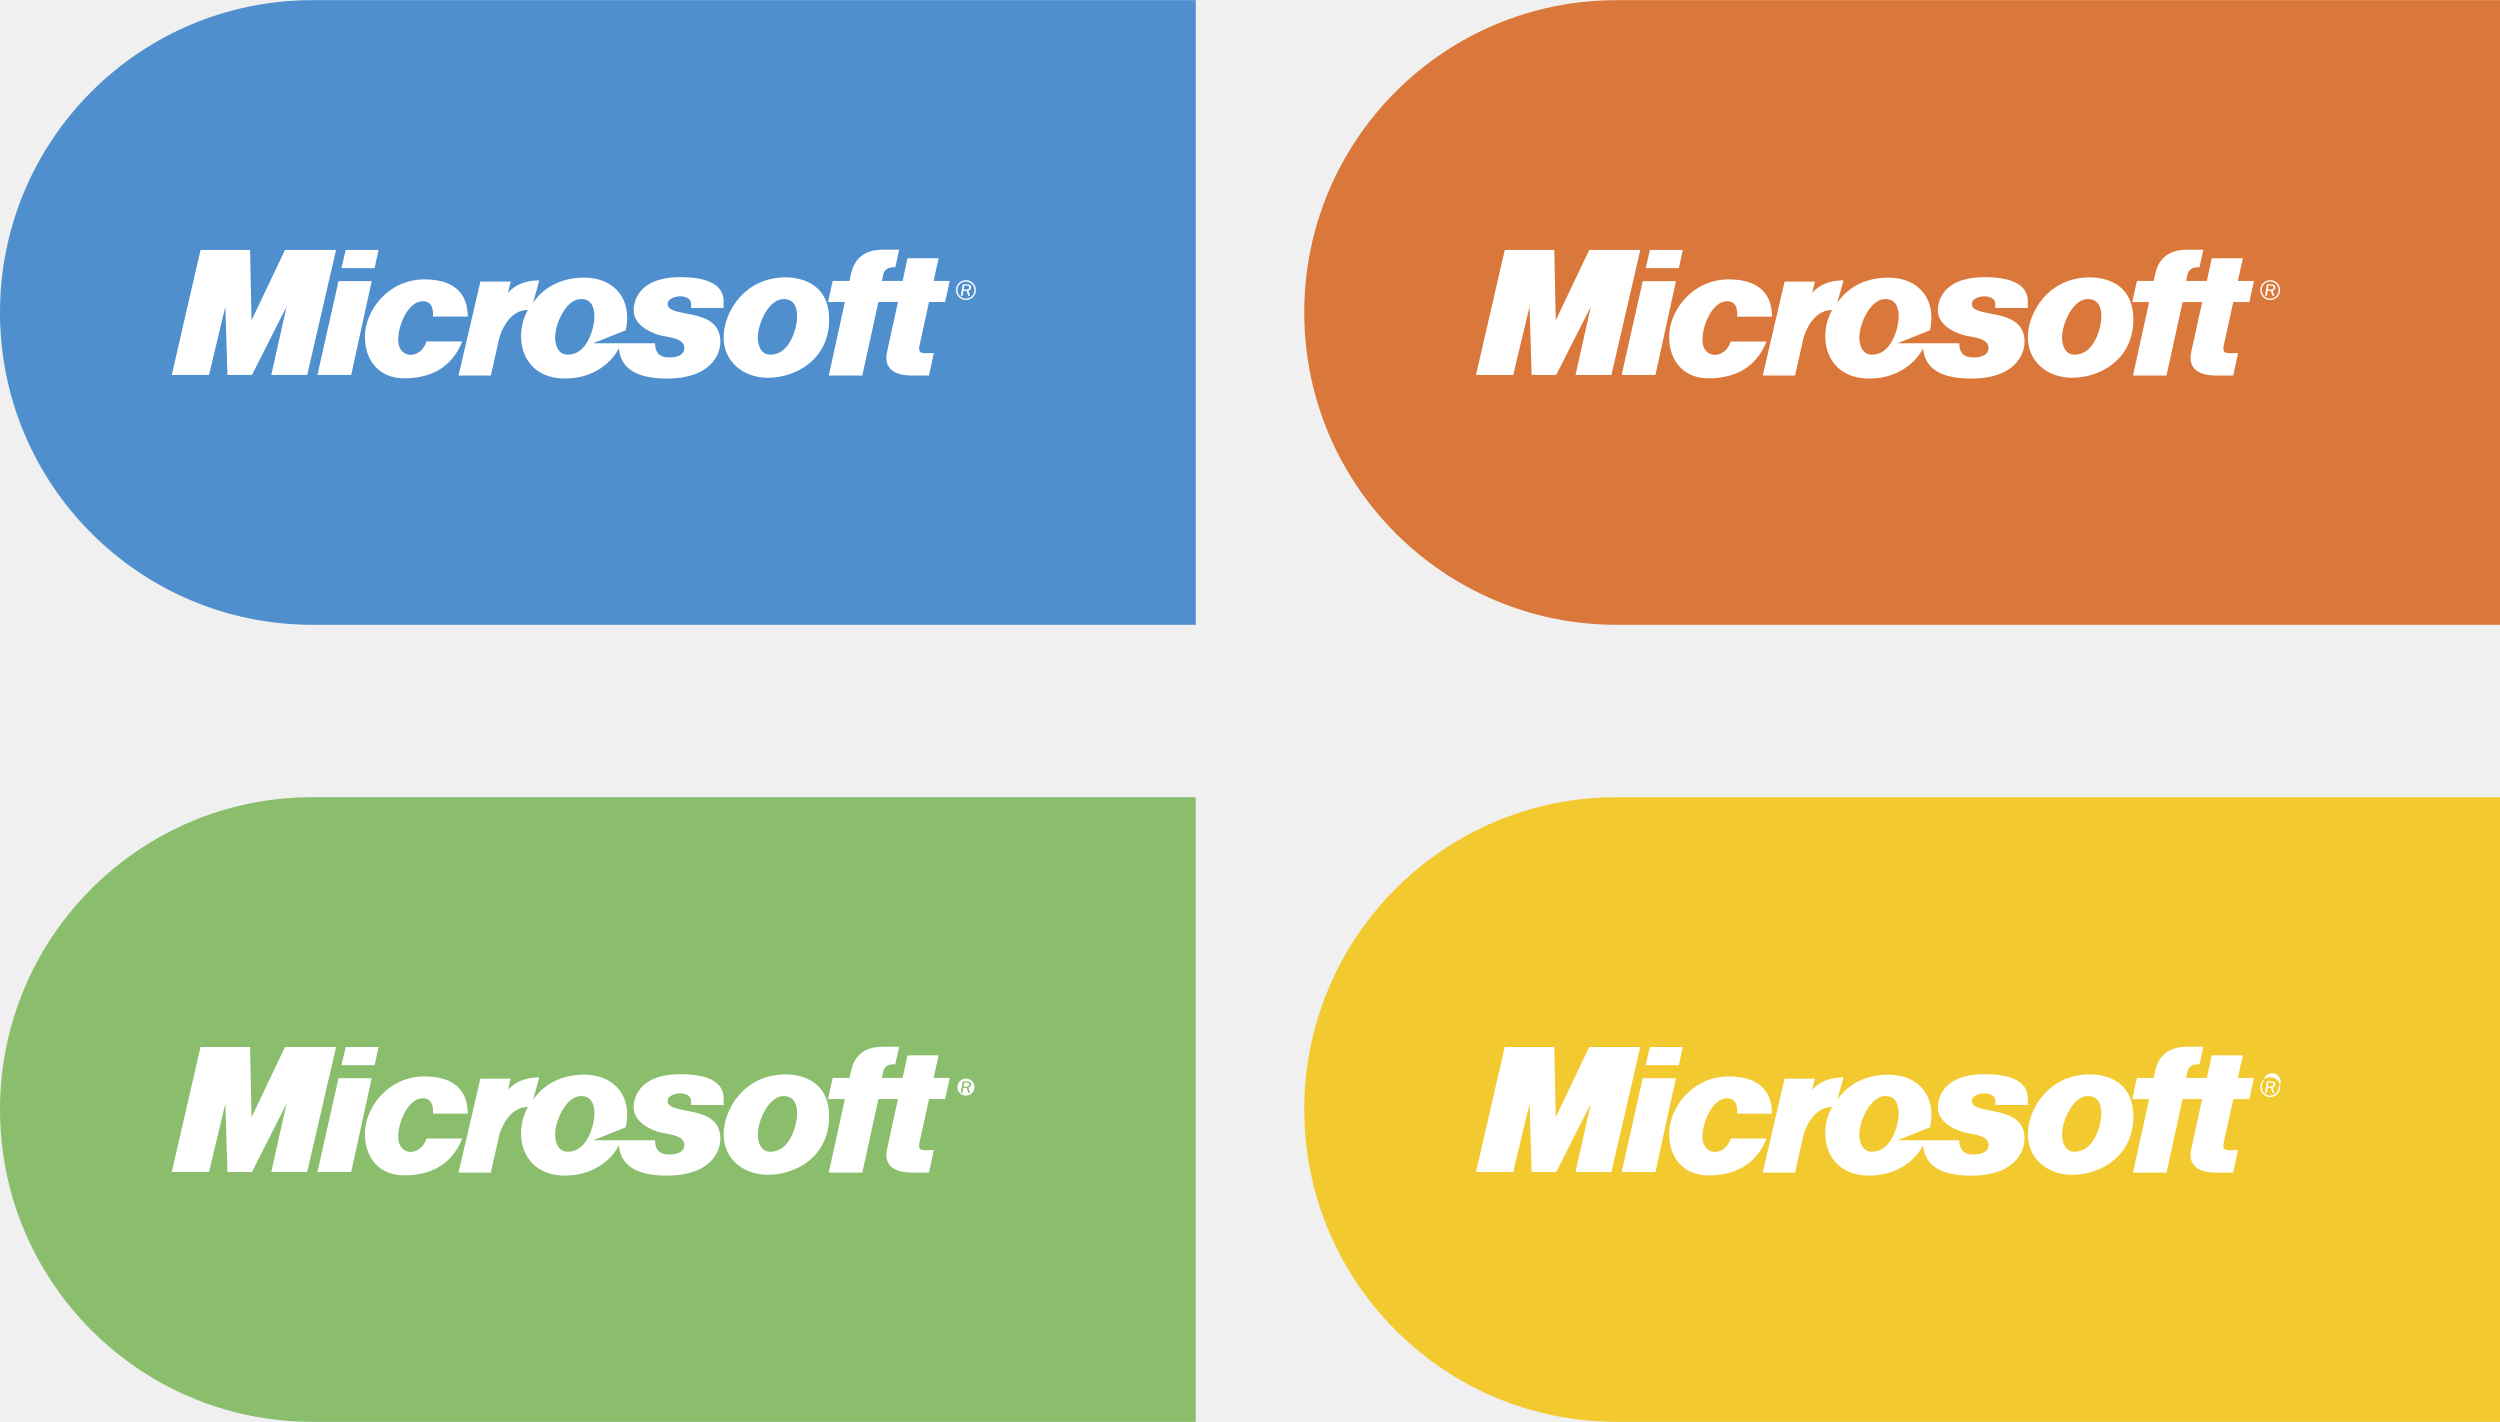
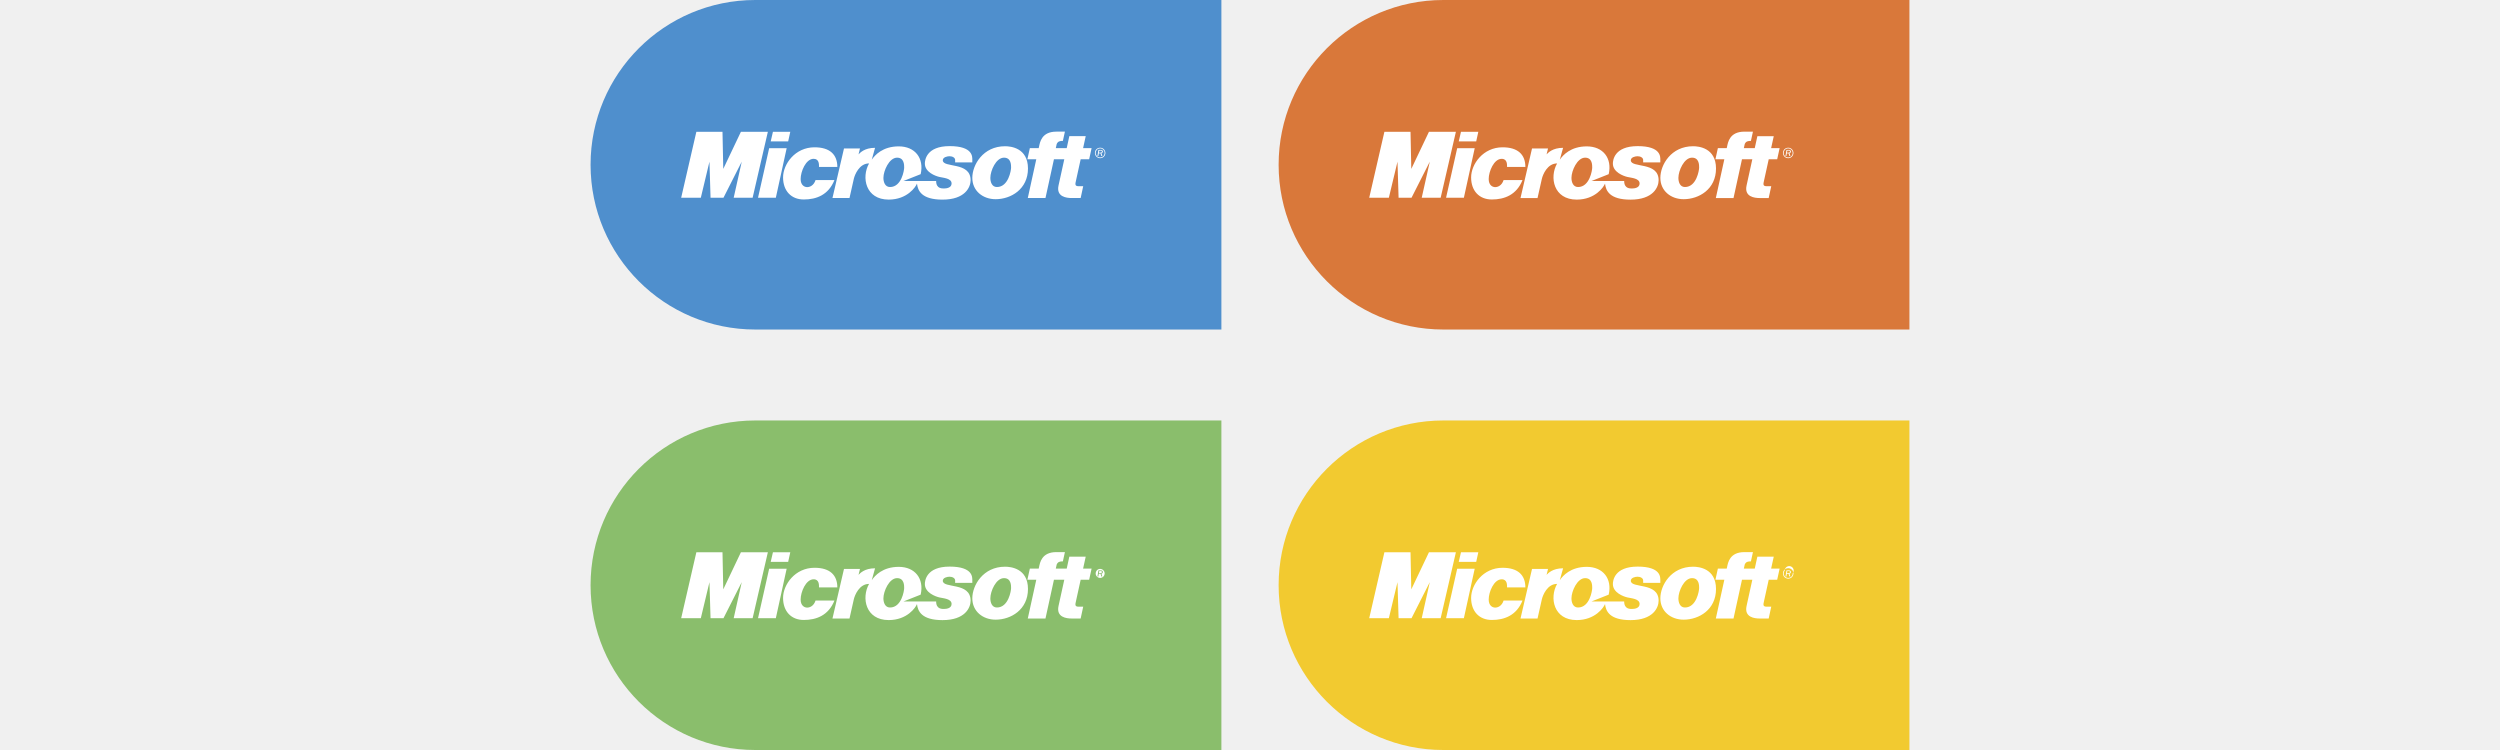
- <svg xmlns="http://www.w3.org/2000/svg" width="2500" height="1422" viewBox="0 0 175.748 99.943">
+ <svg xmlns="http://www.w3.org/2000/svg" width="80" height="24" viewBox="0 0 175.748 99.943">
  <g fill-rule="evenodd" clip-rule="evenodd">
    <path d="M21.956 43.912C9.83 43.912 0 34.082 0 21.956S9.83 0 21.956 0h62.106v43.912H21.956z" fill="#4f8fcd" />
    <path d="M21.595 26.347h-2.523l1.073-4.802-2.432 4.802h-1.725l-.146-4.802-1.149 4.802h-2.619l2.024-8.788h3.481l.104 4.948 2.352-4.948h3.591l-2.031 8.788zm2.411-7.508h2.326l.282-1.28h-2.312l-.296 1.28zm-1.691 7.508h2.373l1.443-6.595h-2.333l-1.483 6.595zm8.125-4.1h2.443c0-1.639-.982-2.618-3.041-2.618-2.587 0-4.19 2.236-4.19 4.017 0 1.782 1.079 2.937 2.756 2.937 1.676 0 3.294-.6 4.09-2.588H29.98c-.232.733-.77.94-1.117.94-.35 0-.869-.242-.869-1.08 0-1.001.696-2.692 1.731-2.692.771 0 .715.808.715 1.084zm15.61 1.871H41.7l2.288-.909c.487-2.146-.771-3.704-2.916-3.704-2.151 0-3.197 1.171-3.601 1.778l.439-1.585c-1.431 0-2.01.682-2.2.873l.19-.785h-2.13l-1.536 6.603h2.27l.578-2.568c.122-.525.718-2.045 2.031-2.045-1.056 1.86-.462 4.822 2.612 4.822 2.465 0 3.598-1.677 3.773-2.132.105.943.612 2.136 3.4 2.136 3.003 0 3.744-1.647 3.744-2.591 0-2.513-3.705-1.587-3.705-2.654 0-.419.619-.539.896-.539.387 0 .75.19.75.507v.312h2.287v-.312c0-.405.121-1.854-3.021-1.854-3.146 0-3.303 1.92-3.303 2.322 0 1.153 1.411 1.664 1.937 1.786.522.123 1.626.172 1.626.87 0 .594-.716.663-.961.663-.244.001-1.098.089-1.098-.994zm-7.026-.417c0-.946.771-2.691 1.82-2.691.96 0 .945.994.945 1.327 0 .333-.333 2.585-1.886 2.585-.684 0-.879-.698-.879-1.221zm11.846 0c0 1.728 1.395 2.844 3.107 2.844 2.027 0 4.31-1.325 4.31-4.088 0-2.759-2.319-2.97-3.052-2.97-2.935 0-4.365 2.484-4.365 4.214zm2.404 0c0-.946.756-2.691 1.817-2.691.96 0 .946.994.946 1.327 0 .333-.337 2.585-1.891 2.585-.681 0-.872-.698-.872-1.221zm4.935-2.48h1.186l-1.133 5.168h2.358l1.129-5.168h1.377l-.768 3.503c-.328 1.505 1.06 1.665 1.742 1.665h1.207l.34-1.575h-.613c-.543 0-.445-.31-.346-.755l.622-2.838h1.13l.327-1.485h-1.133l.348-1.591h-2.183l-.348 1.591h-1.455l.119-.542c.158-.368.44-.42.824-.42l.27-1.233h-1.14c-1.981 0-2.185 1.441-2.301 1.968l-.052.227h-1.179l-.328 1.485zm9.716-.879c.146 0 .215-.048.215-.151 0-.084-.054-.125-.169-.125h-.183l-.048.276h.185zm-.198.094l-.061.351h-.123l.136-.811h.273c.104 0 .159.012.208.034a.211.211 0 0 1 .109.182.23.23 0 0 1-.192.225l.119.37h-.129l-.112-.351h-.228zm.877-.056a.697.697 0 1 1-1.397 0c0-.392.311-.696.709-.696.377 0 .688.317.688.696zm-1.157-.387a.583.583 0 0 0-.139.387c0 .333.264.6.599.6a.596.596 0 0 0 .596-.6.604.604 0 0 0-.588-.602c-.19 0-.35.075-.468.215z" fill="#fff" />
    <path d="M21.956 99.943C9.83 99.943 0 90.113 0 77.987s9.83-21.956 21.956-21.956h62.106v43.912H21.956z" fill="#8abe6c" />
    <path d="M21.595 82.378h-2.523l1.073-4.802-2.432 4.802h-1.725l-.146-4.802-1.149 4.802h-2.619l2.024-8.787h3.481l.104 4.948 2.352-4.948h3.591l-2.031 8.787zm2.411-7.508h2.326l.282-1.279h-2.312l-.296 1.279zm-1.691 7.508h2.373l1.443-6.594h-2.333l-1.483 6.594zm8.125-4.1h2.443c0-1.639-.982-2.618-3.041-2.618-2.587 0-4.19 2.236-4.19 4.018 0 1.782 1.079 2.937 2.756 2.937 1.676 0 3.294-.6 4.09-2.588H29.98c-.232.732-.77.94-1.117.94-.35 0-.869-.241-.869-1.08 0-1.001.696-2.692 1.731-2.692.771-.001.715.807.715 1.083zm15.61 1.871H41.7l2.288-.908c.487-2.146-.771-3.704-2.916-3.704-2.151 0-3.197 1.171-3.601 1.778l.439-1.586c-1.431 0-2.01.682-2.2.873l.19-.785h-2.13l-1.536 6.604h2.27l.578-2.567c.122-.526.718-2.046 2.031-2.046-1.056 1.861-.462 4.822 2.612 4.822 2.465 0 3.598-1.676 3.773-2.132.105.943.612 2.137 3.4 2.137 3.003 0 3.744-1.647 3.744-2.592 0-2.513-3.705-1.587-3.705-2.653 0-.419.619-.539.896-.539.387 0 .75.19.75.507v.312h2.287v-.312c0-.405.121-1.854-3.021-1.854-3.146 0-3.303 1.921-3.303 2.321 0 1.153 1.411 1.664 1.937 1.787.522.122 1.626.172 1.626.869 0 .594-.716.663-.961.663-.244.001-1.098.089-1.098-.995zm-7.026-.418c0-.945.771-2.69 1.82-2.69.96 0 .945.994.945 1.327s-.333 2.586-1.886 2.586c-.684 0-.879-.699-.879-1.223zm11.846 0c0 1.729 1.395 2.845 3.107 2.845 2.027 0 4.31-1.325 4.31-4.088 0-2.759-2.319-2.97-3.052-2.97-2.935.001-4.365 2.484-4.365 4.213zm2.404 0c0-.945.756-2.69 1.817-2.69.96 0 .946.994.946 1.327s-.337 2.586-1.891 2.586c-.681 0-.872-.699-.872-1.223zm4.935-2.478h1.186l-1.133 5.168h2.358l1.129-5.168h1.377l-.768 3.504c-.328 1.504 1.06 1.664 1.742 1.664h1.207l.34-1.575h-.613c-.543 0-.445-.31-.346-.756l.622-2.837h1.13l.327-1.486h-1.133l.348-1.591h-2.183l-.348 1.591h-1.455l.119-.542c.158-.368.44-.42.824-.42l.27-1.233h-1.14c-1.981 0-2.185 1.441-2.301 1.969l-.052.227h-1.179l-.328 1.485zm9.716-.879c.146 0 .215-.048.215-.151 0-.084-.054-.126-.169-.126h-.183l-.048.277h.185zm-.198.093l-.061.351h-.123l.136-.811h.273c.104 0 .159.012.208.035a.208.208 0 0 1 .109.181.23.23 0 0 1-.192.225l.119.37h-.129l-.112-.351h-.228zm.877-.056a.697.697 0 1 1 0 0zm-1.157-.387a.583.583 0 0 0-.139.387c0 .334.264.601.599.601a.596.596 0 0 0 .596-.601.604.604 0 0 0-.588-.602.595.595 0 0 0-.468.215z" fill="#fff" />
    <path d="M113.643 43.912c-12.125 0-21.955-9.83-21.955-21.956S101.518 0 113.643 0h62.105v43.912h-62.105z" fill="#d9783a" />
    <path d="M113.281 26.348h-2.523l1.074-4.803-2.432 4.803h-1.727l-.145-4.803-1.15 4.803h-2.617l2.023-8.788h3.48l.104 4.948 2.354-4.948h3.59l-2.031 8.788zm2.412-7.509h2.326l.281-1.279h-2.312l-.295 1.279zm-1.691 7.509h2.373l1.443-6.595h-2.334l-1.482 6.595zm8.125-4.1h2.443c0-1.64-.982-2.619-3.041-2.619-2.586 0-4.189 2.236-4.189 4.017 0 1.782 1.078 2.937 2.756 2.937 1.676 0 3.295-.6 4.09-2.587h-2.52c-.232.732-.77.94-1.117.94-.35 0-.867-.241-.867-1.08 0-1.001.695-2.691 1.73-2.691.772-.001.715.806.715 1.083zm15.609 1.871h-4.35l2.287-.909c.488-2.146-.77-3.704-2.916-3.704-2.15 0-3.195 1.171-3.6 1.778l.439-1.586c-1.432 0-2.01.683-2.201.873l.191-.785h-2.131l-1.535 6.604h2.27l.578-2.567c.121-.526.717-2.045 2.029-2.045-1.055 1.86-.461 4.822 2.613 4.822 2.465 0 3.598-1.676 3.773-2.132.104.943.611 2.136 3.398 2.136 3.004 0 3.744-1.647 3.744-2.591 0-2.513-3.705-1.587-3.705-2.653 0-.42.619-.54.896-.54.389 0 .75.19.75.506v.312h2.287v-.312c0-.405.121-1.853-3.021-1.853-3.146 0-3.303 1.92-3.303 2.322 0 1.152 1.41 1.663 1.938 1.786.521.123 1.625.172 1.625.869 0 .594-.715.663-.961.663-.239 0-1.095.089-1.095-.994zm-7.025-.418c0-.947.771-2.691 1.82-2.691.961 0 .945.994.945 1.327s-.334 2.585-1.887 2.585c-.683 0-.878-.698-.878-1.221zm11.846 0c0 1.727 1.395 2.844 3.107 2.844 2.027 0 4.309-1.326 4.309-4.088 0-2.759-2.318-2.97-3.051-2.97-2.936 0-4.365 2.484-4.365 4.214zm2.404 0c0-.947.756-2.691 1.816-2.691.961 0 .947.994.947 1.327s-.338 2.585-1.893 2.585c-.679 0-.87-.698-.87-1.221zm4.935-2.479h1.186l-1.133 5.168h2.357l1.129-5.168h1.377l-.768 3.504c-.328 1.504 1.061 1.664 1.742 1.664h1.207l.34-1.575h-.611c-.545 0-.445-.31-.348-.755l.623-2.837h1.129l.326-1.486h-1.133l.35-1.591h-2.184l-.348 1.591h-1.455l.119-.542c.158-.368.439-.419.824-.419l.27-1.233h-1.141c-1.98 0-2.184 1.441-2.301 1.968l-.051.227h-1.18l-.326 1.484zm9.715-.88c.146 0 .215-.047.215-.15 0-.085-.053-.126-.168-.126h-.182l-.049.276h.184zm-.197.094l-.062.35h-.121l.135-.81h.273c.105 0 .16.011.209.035a.212.212 0 0 1 .109.182c0 .111-.08.203-.191.224l.117.37h-.129l-.111-.35h-.229v-.001zm.877-.055a.697.697 0 1 1-1.396 0c0-.393.311-.697.709-.697.376 0 .687.317.687.697zm-1.158-.387a.584.584 0 0 0-.137.387c0 .333.264.6.598.6a.595.595 0 0 0 .596-.6.603.603 0 0 0-.588-.602c-.19 0-.35.074-.469.215z" fill="#fff" />
    <path d="M113.643 99.943c-12.125 0-21.955-9.829-21.955-21.956 0-12.126 9.83-21.956 21.955-21.956h62.105v43.912h-62.105z" fill="#f2ca30" />
    <path d="M113.281 82.378h-2.523l1.074-4.802-2.432 4.802h-1.727l-.145-4.802-1.15 4.802h-2.617l2.023-8.787h3.48l.104 4.948 2.354-4.948h3.59l-2.031 8.787zm2.412-7.508h2.326l.281-1.279h-2.312l-.295 1.279zm-1.691 7.508h2.373l1.443-6.594h-2.334l-1.482 6.594zm8.125-4.099h2.443c0-1.64-.982-2.618-3.041-2.618-2.586 0-4.189 2.235-4.189 4.017 0 1.782 1.078 2.937 2.756 2.937 1.676 0 3.295-.6 4.09-2.587h-2.52c-.232.731-.77.939-1.117.939-.35 0-.867-.241-.867-1.08 0-1.001.695-2.691 1.73-2.691.772-.001.715.807.715 1.083zm15.609 1.87h-4.35l2.287-.908c.488-2.146-.77-3.704-2.916-3.704-2.15 0-3.195 1.171-3.6 1.778l.439-1.586c-1.432 0-2.01.683-2.201.873l.191-.785h-2.131l-1.535 6.604h2.27l.578-2.567c.121-.525.717-2.046 2.029-2.046-1.055 1.86-.461 4.822 2.613 4.822 2.465 0 3.598-1.676 3.773-2.132.104.943.611 2.137 3.398 2.137 3.004 0 3.744-1.647 3.744-2.591 0-2.514-3.705-1.588-3.705-2.653 0-.421.619-.54.896-.54.389 0 .75.19.75.507v.312h2.287v-.312c0-.405.121-1.854-3.021-1.854-3.146 0-3.303 1.921-3.303 2.322 0 1.152 1.41 1.663 1.938 1.786.521.123 1.625.172 1.625.869 0 .594-.715.663-.961.663-.239.001-1.095.089-1.095-.995zm-7.025-.417c0-.946.771-2.691 1.82-2.691.961 0 .945.994.945 1.327s-.334 2.586-1.887 2.586c-.683 0-.878-.699-.878-1.222zm11.846 0c0 1.728 1.395 2.844 3.107 2.844 2.027 0 4.309-1.325 4.309-4.088 0-2.759-2.318-2.97-3.051-2.97-2.936.001-4.365 2.485-4.365 4.214zm2.404 0c0-.946.756-2.691 1.816-2.691.961 0 .947.994.947 1.327s-.338 2.586-1.893 2.586c-.679 0-.87-.699-.87-1.222zm4.935-2.479h1.186l-1.133 5.168h2.357l1.129-5.168h1.377l-.768 3.504c-.328 1.504 1.061 1.664 1.742 1.664h1.207l.34-1.575h-.611c-.545 0-.445-.31-.348-.755l.623-2.838h1.129l.326-1.486h-1.133l.35-1.59h-2.184l-.348 1.59h-1.455l.119-.542c.158-.368.439-.42.824-.42l.27-1.232h-1.141c-1.98 0-2.184 1.44-2.301 1.968l-.051.227h-1.18l-.326 1.485zm9.715-.879c.146 0 .215-.048.215-.15 0-.085-.053-.127-.168-.127h-.182l-.049.277h.184zm-.197.094l-.062.35h-.121l.135-.811h.273a.46.46 0 0 1 .209.035.21.21 0 0 1 .109.182c0 .111-.08.203-.191.224l.117.37h-.129l-.111-.35h-.229zm.877-.056a.697.697 0 0 1-.697.698.696.696 0 0 1-.699-.698c0-.393.311-.697.709-.697.376 0 .687.317.687.697zm-1.158-.388a.587.587 0 0 0-.137.388c0 .333.264.6.598.6a.595.595 0 0 0 .596-.6.597.597 0 1 0-1.057-.388z" fill="#fff" />
  </g>
</svg>
